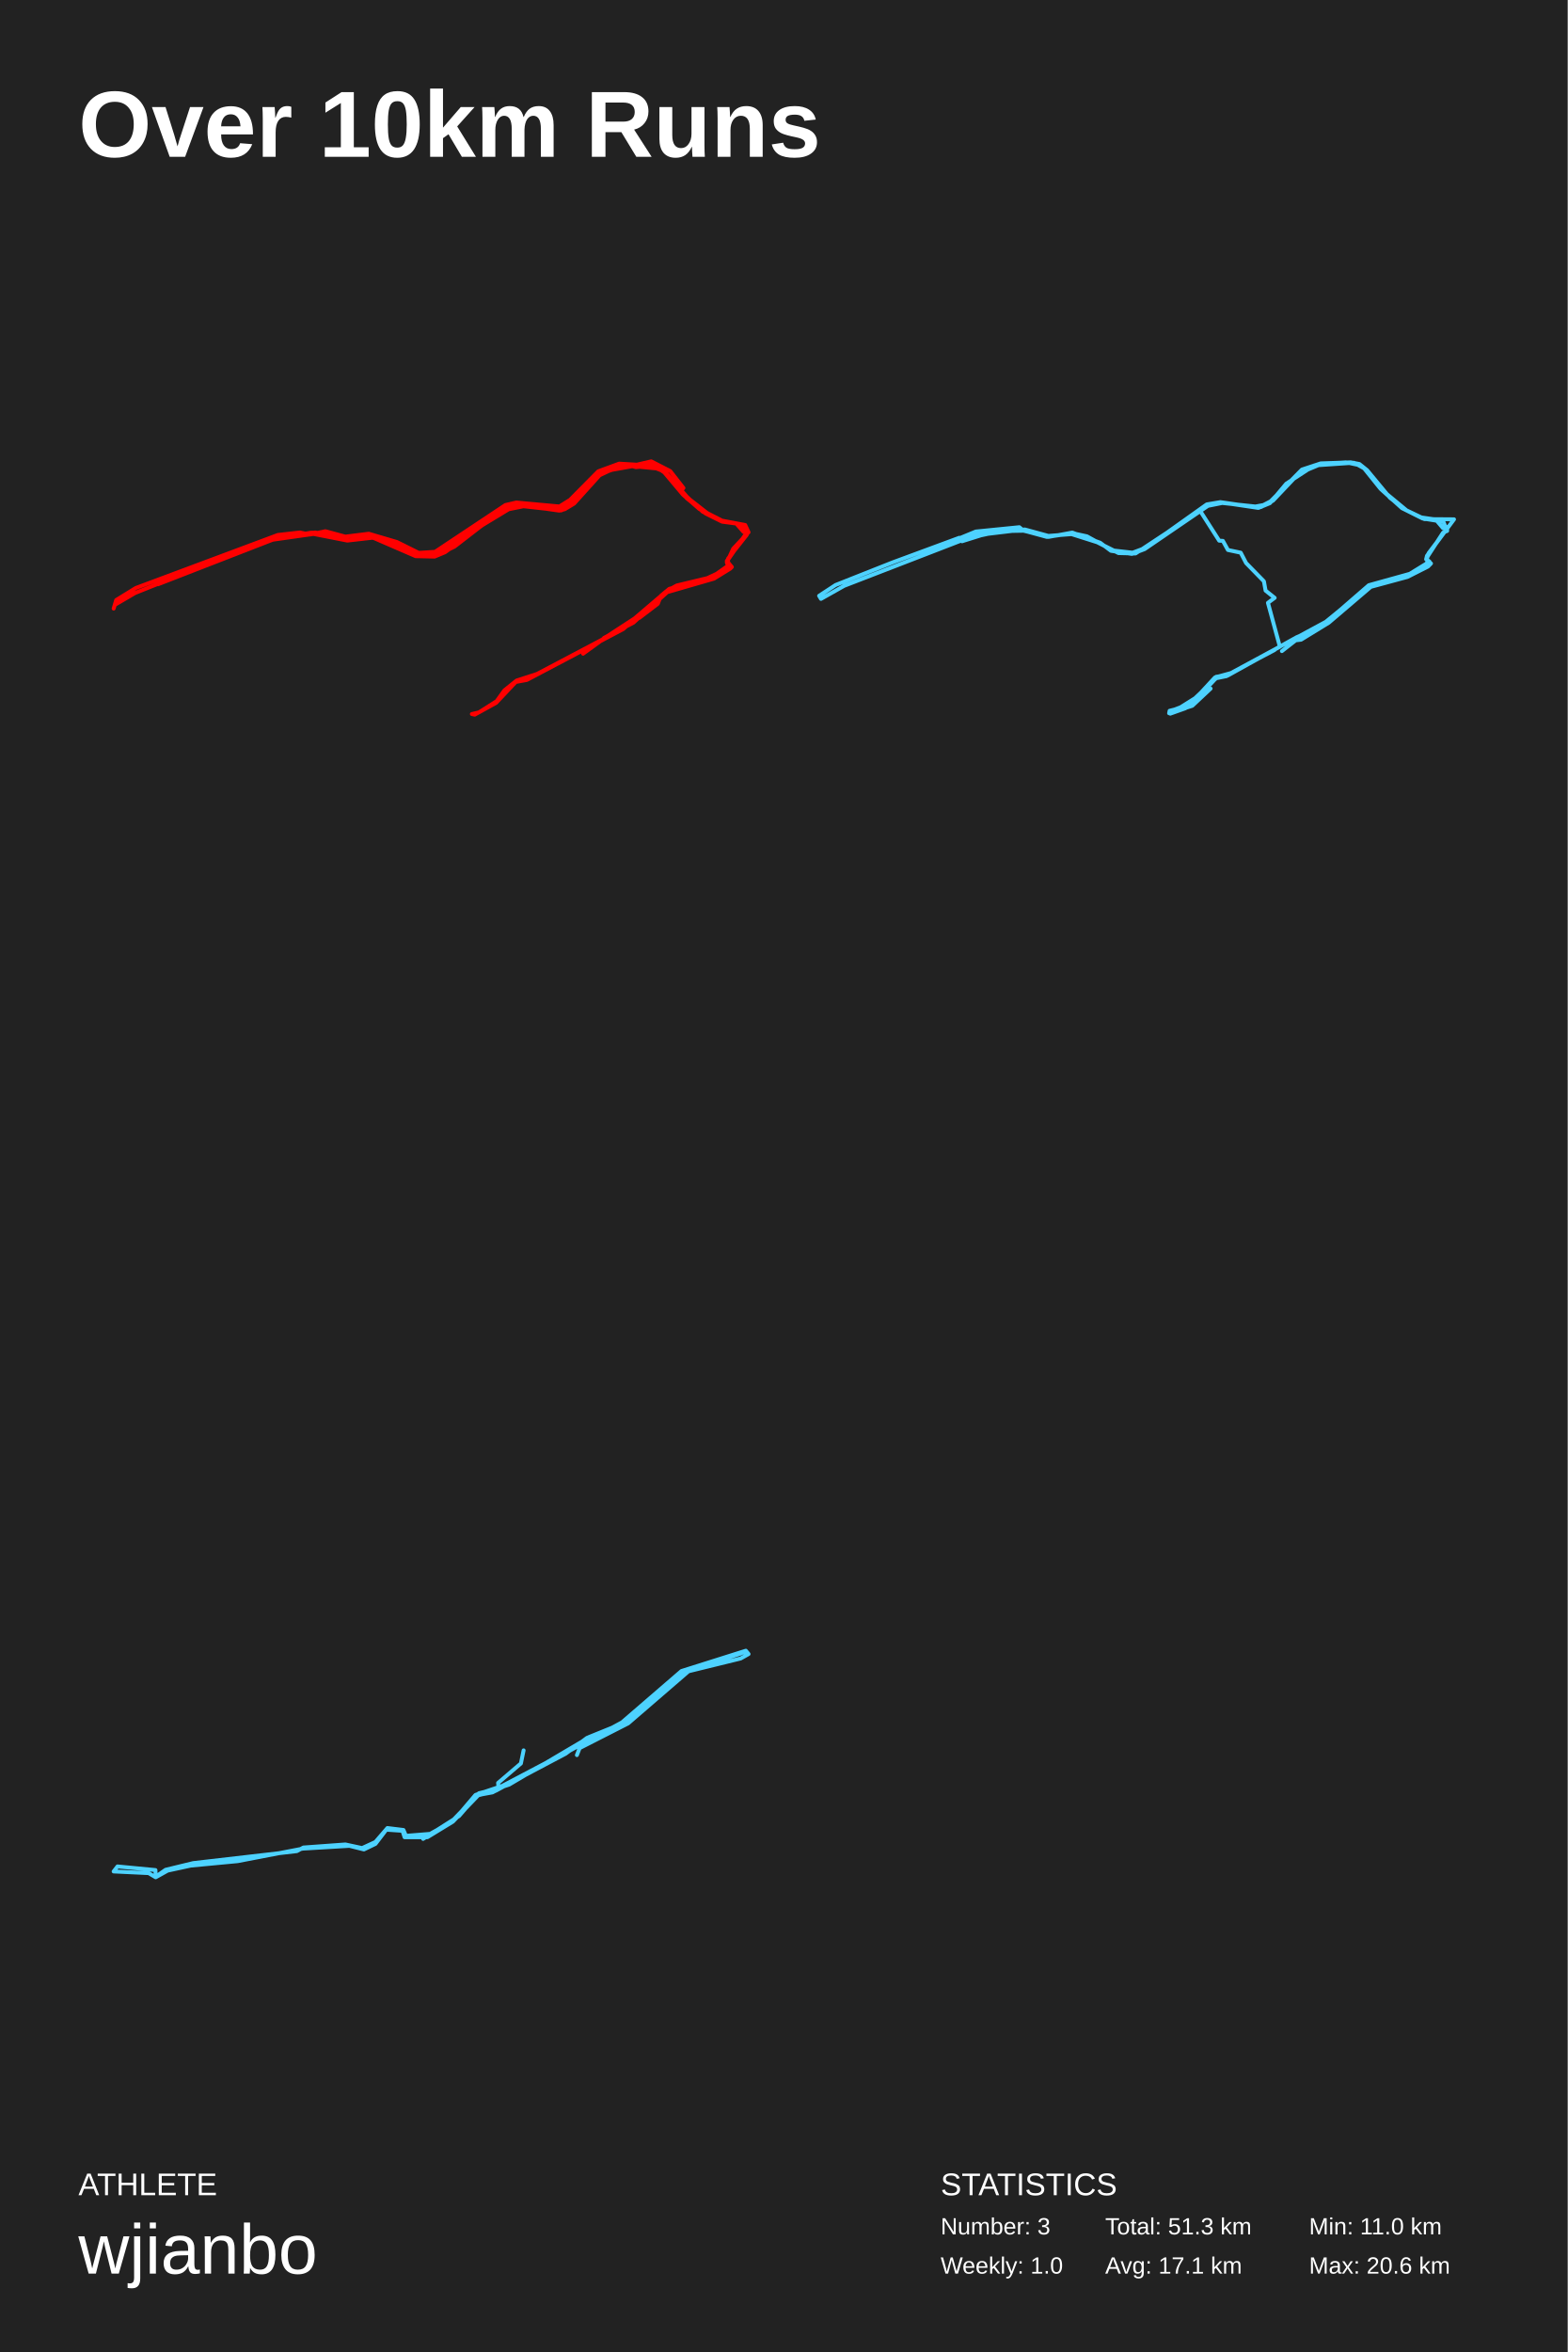
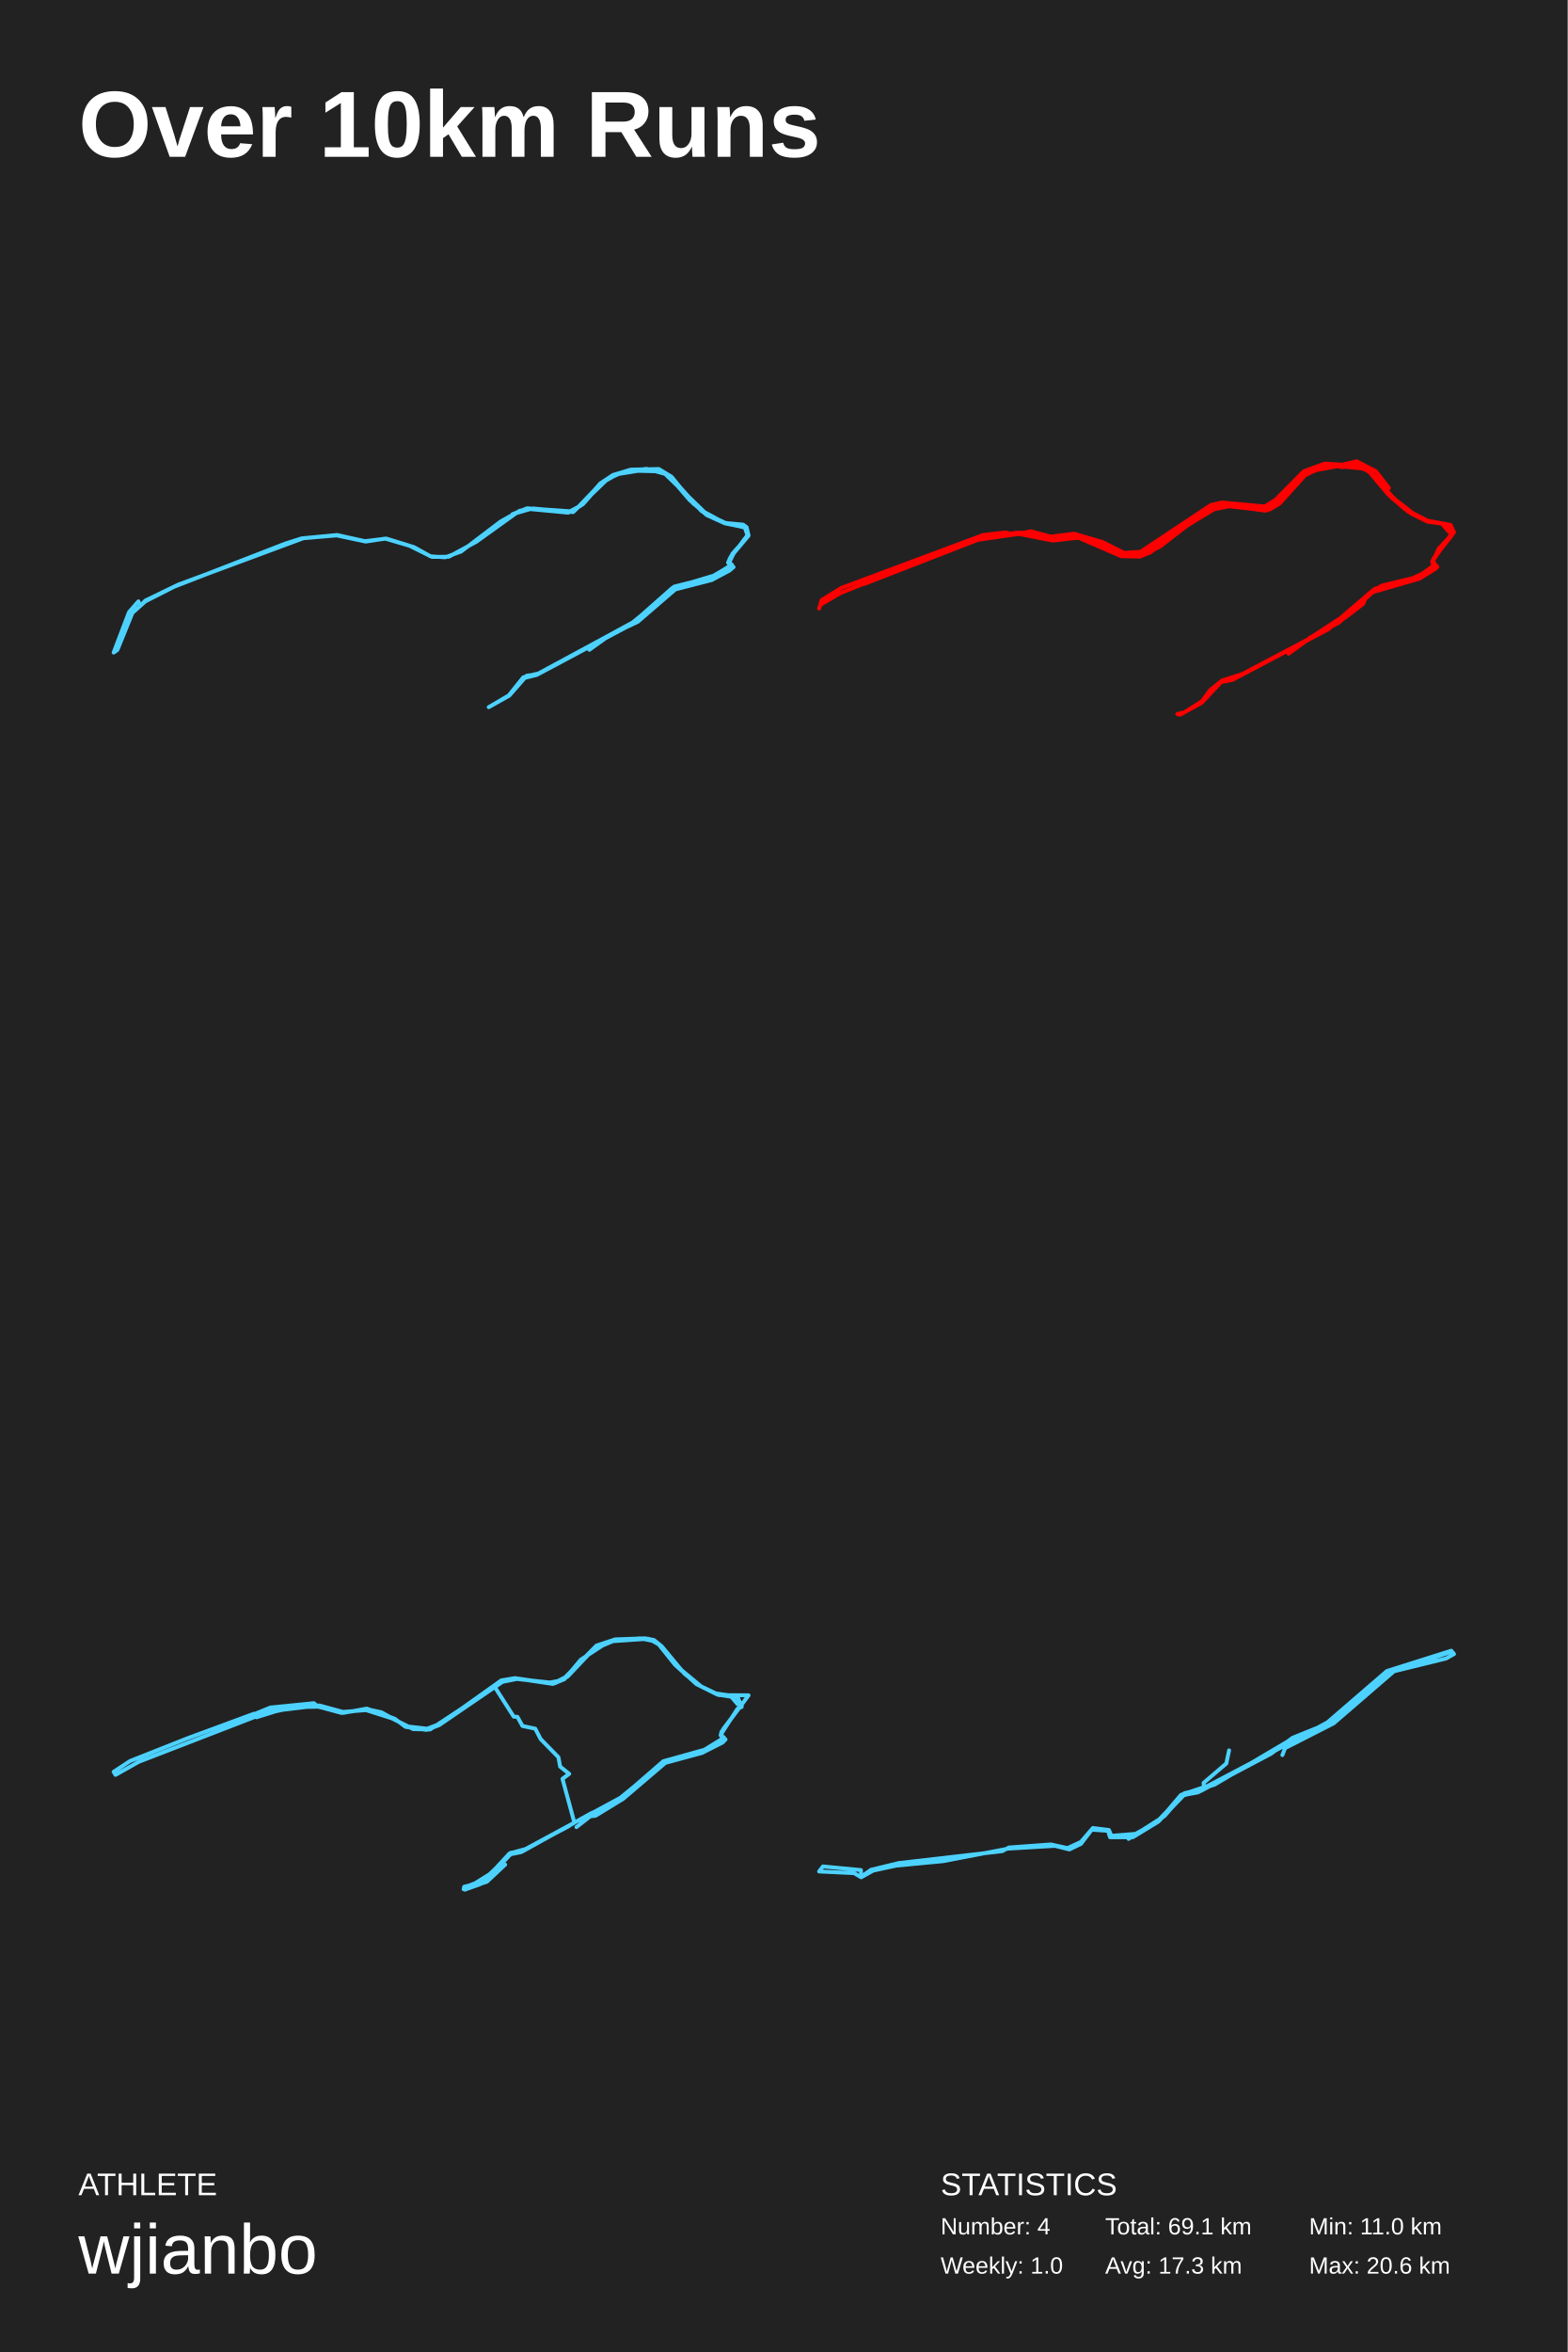
<svg xmlns="http://www.w3.org/2000/svg" baseProfile="full" height="300mm" version="1.1" viewBox="0,0,200,300" width="200mm">
  <defs />
  <rect fill="#222222" height="300" width="200" x="0" y="0" />
  <text fill="#FFFFFF" style="font-size:12px; font-family:Arial; font-weight:bold;" x="10" y="20">Over 10km Runs</text>
  <text fill="#FFFFFF" style="font-size:4px; font-family:Arial" x="10" y="280">ATHLETE</text>
  <text fill="#FFFFFF" style="font-size:9px; font-family:Arial" x="10" y="290">wjianbo</text>
  <text fill="#FFFFFF" style="font-size:4px; font-family:Arial" x="120" y="280">STATISTICS</text>
-   <text fill="#FFFFFF" style="font-size:3px; font-family:Arial" x="120" y="285">Number: 3</text>
+   <text fill="#FFFFFF" style="font-size:3px; font-family:Arial" x="120" y="285">Number: 4</text>
  <text fill="#FFFFFF" style="font-size:3px; font-family:Arial" x="120" y="290">Weekly: 1.0</text>
-   <text fill="#FFFFFF" style="font-size:3px; font-family:Arial" x="141" y="285">Total: 51.3 km</text>
-   <text fill="#FFFFFF" style="font-size:3px; font-family:Arial" x="141" y="290">Avg: 17.1 km</text>
+   <text fill="#FFFFFF" style="font-size:3px; font-family:Arial" x="141" y="285">Total: 69.1 km</text>
+   <text fill="#FFFFFF" style="font-size:3px; font-family:Arial" x="141" y="290">Avg: 17.3 km</text>
  <text fill="#FFFFFF" style="font-size:3px; font-family:Arial" x="167" y="285">Min: 11.0 km</text>
  <text fill="#FFFFFF" style="font-size:3px; font-family:Arial" x="167" y="290">Max: 20.6 km</text>
-   <polyline fill="none" points="74.384,83.383 77.419,81.181 80.798,79.43 85.125,75.531 91.087,73.807 93.154,72.534 93.369,72.321 92.723,71.552 95.22,68.13 94.833,66.936 92.207,66.459 89.215,64.92 87.127,63.09 84.608,60.092 82.865,59.403 81.143,59.588 79.959,59.27 76.687,60.411 73.243,64.231 72.059,64.947 71.349,65.133 66.871,64.496 65.3,64.708 61.447,67.043 57.981,69.722 55.484,70.942 53.16,70.916 48.166,68.661 46.358,68.502 44.528,68.926 41.084,67.971 39.685,67.944 35.164,68.714 28.857,70.995 17.234,75.637 14.651,77.149 14.5,77.627 14.823,76.539 17.32,75.001 35.444,68.236 38.264,67.918 39.534,68.183 41.514,67.759 44.054,68.448 47.046,68.077 50.641,69.138 53.418,70.518 55.506,70.385 64.482,64.416 65.881,64.098 71.37,64.602 72.726,63.753 76.321,60.119 78.99,59.137 81.25,59.27 83.08,58.845 85.512,60.092 87.191,62.241 86.847,62.612 89.645,65.265 92.271,66.512 93.929,66.777 94.854,67.838 95.349,67.812 92.831,71.473 93.046,72.109 90.98,73.621 85.362,75.266 79.485,80.253 67.216,86.725 65.795,86.99 63.298,89.643 60.564,91.155 60.198,91.075 61.102,90.863 63.363,89.43 64.353,88.051 65.903,86.805 68.529,85.956 76.773,81.606 81.25,78.688 81.552,78.82 83.919,77.017 84.328,75.982 84.996,75.425 86.33,74.682 90.851,73.595 93.068,72.03 92.745,71.711 92.895,71.234 95.263,68.236 95.156,67.308 94.51,66.857 92.121,66.539 90.033,65.504 87.6,63.541 85.168,60.543 84.027,59.774 80.712,59.456 77.892,59.96 76.493,60.623 72.963,64.337 71.607,65.106 66.785,64.575 64.138,65.106 56.776,70.438 55.441,70.995 53.03,70.942 47.585,68.581 44.313,68.953 39.986,68.104 34.777,68.846 20.161,74.523 35.207,68.581 40.223,67.918 44.442,68.926 47.219,68.422 50.232,69.35 53.569,70.942 55.743,70.783 64.654,64.761 65.795,64.496 71.628,64.92 73.135,63.965 75.632,61.233 77.096,60.225 78.99,59.588 83.037,59.27 84.587,59.854 87.815,63.567 90.334,65.53 92.099,66.406 95.069,66.963 95.5,67.891 93.541,69.987 92.723,71.738 92.895,72.215 92.142,72.852 89.817,73.94 85.383,75.107 79.722,79.934 77.053,81.367" stroke="#ff0000" stroke-linecap="round" stroke-linejoin="round" stroke-width="0.5" />
-   <polyline fill="none" points="163.54,83.048 165.298,81.674 165.985,81.594 169.523,79.427 174.884,74.855 179.56,73.587 182.176,72.265 182.562,71.869 181.94,71.34 182.047,70.891 185.5,66.24 181.726,66.213 179.452,65.103 176.128,62.354 174.027,59.738 172.74,59.024 167.657,59.368 164.097,61.694 162.017,64.178 160.537,64.786 156.077,64.125 154.104,64.522 146.019,70.045 144.41,70.653 141.73,70.257 140.357,69.226 136.797,67.931 133.752,68.486 130.835,67.561 128.862,67.482 123.351,68.671 107.695,74.723 104.736,76.388 104.5,75.992 106.602,74.617 113.872,71.737 122.386,68.592 122.407,68.962 125.474,67.957 130.749,67.535 133.752,68.354 137.205,68.09 138.663,68.407 141.923,70.204 144.496,70.495 146.19,69.86 153.954,64.337 155.691,64.046 159.894,64.654 161.181,64.416 162.103,63.94 166.092,59.896 168.494,59.104 172.311,58.971 173.426,59.183 174.413,59.976 177.329,63.491 179.238,64.997 181.34,66.002 183.162,66.266 184.106,67.376 184.621,67.217 184.621,67.72 184.106,67.931 182.154,70.944 181.983,71.393 182.369,71.631 180.096,73.217 174.842,74.644 168.129,80.141 165.427,81.277 156.634,86.166 155.176,86.457 152.753,89.047 149.986,90.606 152.688,88.914 155.004,86.404 157.042,85.849 169.416,79.163 174.627,74.644 179.86,73.19 181.919,71.922 182.305,71.578 181.94,71.314 182.262,70.547 184.535,67.535 184.149,66.557 181.49,66.134 178.852,64.812 176.214,62.434 174.263,59.896 173.34,59.315 171.71,58.971 168.558,59.183 165.706,60.372 162.403,63.861 160.859,64.68 155.905,64.152 154.104,64.495 144.861,70.6 142.695,70.547 139.992,69.173 136.497,68.063 133.559,68.486 130.642,67.693 129.12,67.72 125.602,68.142 122.729,69.041 122.622,68.565 124.487,67.799 130.042,67.244 130.578,67.693 133.666,68.433 136.668,68.063 139.692,69.015 142.544,70.442 144.346,70.574 146.212,69.86 153.074,65.103 155.541,68.962 156.012,68.988 156.656,70.151 158.286,70.495 158.972,71.816 161.245,74.142 161.459,75.331 162.618,76.256 161.76,76.89 163.282,82.493 156.463,86.245 155.154,86.51 151.659,89.813 149.236,90.738 149.3,91.029 151.23,90.342 154.447,87.831 152.109,90.024 149.15,90.976 149.214,90.659 150.715,90.289 152.795,88.888 155.154,86.325 156.548,86.113 162.596,82.916" stroke="#4dd2ff" stroke-linecap="round" stroke-linejoin="round" stroke-width="0.5" />
-   <polyline fill="none" points="73.6,223.864 73.946,222.976 80.141,219.816 87.835,213.176 94.491,211.542 95.5,210.974 95.241,210.655 87.489,213.034 80.228,219.283 76.655,221.307 75.243,221.556 64.956,227.628 61.094,228.906 57.781,232.351 54.525,234.339 51.614,234.339 51.355,233.522 49.28,233.38 47.897,235.191 46.427,235.901 44.583,235.44 38.618,235.795 30.32,237.393 24.326,237.961 21.387,238.6 19.86,239.452 18.966,238.919 14.5,238.706 14.99,238.067 19.831,238.529 19.86,239.381 21.128,238.493 24.643,237.641 37.869,236.114 38.705,235.653 44.065,235.262 46.197,235.724 47.897,234.943 49.424,233.167 51.47,233.416 51.787,234.161 54.87,233.913 57.55,232.422 61.094,228.729 63.313,228.196 79.162,219.852 86.942,213.14 95.154,210.548 87.259,213.176 79.507,219.603 63.256,228.409 60.806,229.048 58.559,231.64 53.977,234.552 58.04,232.031 60.662,228.942 64.466,227.663 72.534,223.402 75.07,221.592 79.45,219.816 86.769,213.424 94.52,210.903 87.288,213.14 79.824,219.568 75.617,221.84 74.897,221.663 72.16,223.687 62.823,228.622 60.893,228.977 63.601,227.983 63.544,227.415 66.454,224.929 66.8,223.26" stroke="#4dd2ff" stroke-linecap="round" stroke-linejoin="round" stroke-width="0.5" />
+   <polyline fill="none" points="75.183,82.88 77.926,80.923 81.35,79.322 86.156,75.179 90.797,73.984 93.045,72.789 93.582,72.332 92.942,71.772 93.066,71.315 95.356,68.265 94.964,67.095 92.447,66.739 90.158,65.697 87.992,63.791 85.187,60.537 82.485,59.8 79.535,60.181 77.514,61.096 73.12,65.316 67.696,64.935 66.149,65.24 60.765,69.103 57.259,71.01 55.113,71.035 52.246,69.612 49.132,68.697 46.657,69.078 42.944,68.29 38.489,68.671 36.405,69.332 22.194,74.848 18.543,76.704 16.893,78.178 14.974,82.906 14.5,83.236 16.46,78.076 17.656,76.704 17.903,77.288 18.543,76.602 22.751,74.568 38.715,68.646 43.006,68.239 46.553,69.027 49.297,68.697 52.824,69.79 54.928,70.959 56.784,71.086 58.826,70.349 63.88,66.511 66.334,65.138 68.046,64.858 72.687,65.29 74.09,64.502 76.586,61.655 78.401,60.588 80.257,60.028 84.527,60.13 89.869,65.316 92.262,66.612 95.211,67.349 95.479,68.341 93.602,70.578 93.004,71.798 93.107,72.306 90.983,73.603 85.971,75.102 80.113,79.881 68.479,86.083 66.953,86.464 64.973,88.726 62.353,90.2 64.911,88.701 66.767,86.388 68.603,85.981 80.938,79.271 85.764,75.001 91.23,73.374 93.293,72.052 92.88,71.772 93.21,71.035 95.417,68.341 95.191,67.299 92.53,66.765 89.498,65.189 85.537,60.791 84.073,60.054 82.031,59.952 78.731,60.486 76.73,61.63 74.358,64.324 72.502,65.392 67.634,64.935 65.365,65.595 67.242,64.833 72.728,65.214 73.78,64.655 76.751,61.554 78.194,60.588 80.484,59.901 84.052,59.825 85.682,60.817 88.466,64.248 90.343,65.672 92.571,66.714 94.799,66.917 95.252,67.248 95.5,68.315 93.437,70.629 92.984,71.696 93.396,72.052 90.653,73.653 86.012,74.823 81.061,79.22 68.686,85.905 67.159,86.261 66.334,86.947 67.201,86.184 68.273,86.057" stroke="#4dd2ff" stroke-linecap="round" stroke-linejoin="round" stroke-width="0.5" />
+   <polyline fill="none" points="164.384,83.383 167.419,81.181 170.798,79.43 175.125,75.531 181.087,73.807 183.154,72.534 183.369,72.321 182.723,71.552 185.22,68.13 184.833,66.936 182.207,66.459 179.215,64.92 177.127,63.09 174.608,60.092 172.865,59.403 171.143,59.588 169.959,59.27 166.687,60.411 163.243,64.231 162.059,64.947 161.349,65.133 156.871,64.496 155.3,64.708 151.447,67.043 147.981,69.722 145.484,70.942 143.16,70.916 138.166,68.661 136.358,68.502 134.528,68.926 131.084,67.971 129.685,67.944 125.164,68.714 118.857,70.995 107.234,75.637 104.651,77.149 104.5,77.627 104.823,76.539 107.32,75.001 125.444,68.236 128.264,67.918 129.534,68.183 131.514,67.759 134.054,68.448 137.046,68.077 140.641,69.138 143.418,70.518 145.506,70.385 154.482,64.416 155.881,64.098 161.37,64.602 162.726,63.753 166.321,60.119 168.99,59.137 171.25,59.27 173.08,58.845 175.512,60.092 177.191,62.241 176.847,62.612 179.645,65.265 182.271,66.512 183.929,66.777 184.854,67.838 185.349,67.812 182.831,71.473 183.046,72.109 180.98,73.621 175.362,75.266 169.485,80.253 157.216,86.725 155.795,86.99 153.298,89.643 150.564,91.155 150.198,91.075 151.102,90.863 153.363,89.43 154.353,88.051 155.903,86.805 158.529,85.956 166.773,81.606 171.25,78.688 171.552,78.82 173.919,77.017 174.328,75.982 174.996,75.425 176.33,74.682 180.851,73.595 183.068,72.03 182.745,71.711 182.895,71.234 185.263,68.236 185.156,67.308 184.51,66.857 182.121,66.539 180.033,65.504 177.6,63.541 175.168,60.543 174.027,59.774 170.712,59.456 167.892,59.96 166.493,60.623 162.963,64.337 161.607,65.106 156.785,64.575 154.138,65.106 146.776,70.438 145.441,70.995 143.03,70.942 137.585,68.581 134.313,68.953 129.986,68.104 124.777,68.846 110.161,74.523 125.207,68.581 130.223,67.918 134.442,68.926 137.219,68.422 140.232,69.35 143.569,70.942 145.743,70.783 154.654,64.761 155.795,64.496 161.628,64.92 163.135,63.965 165.632,61.233 167.096,60.225 168.99,59.588 173.037,59.27 174.587,59.854 177.815,63.567 180.334,65.53 182.099,66.406 185.069,66.963 185.5,67.891 183.541,69.987 182.723,71.738 182.895,72.215 182.142,72.852 179.817,73.94 175.383,75.107 169.722,79.934 167.053,81.367" stroke="#ff0000" stroke-linecap="round" stroke-linejoin="round" stroke-width="0.5" />
+   <polyline fill="none" points="73.54,233.048 75.298,231.674 75.985,231.594 79.523,229.427 84.884,224.855 89.56,223.587 92.176,222.265 92.562,221.869 91.94,221.34 92.047,220.891 95.5,216.24 91.726,216.213 89.452,215.103 86.128,212.354 84.027,209.738 82.74,209.024 77.657,209.368 74.097,211.694 72.017,214.178 70.537,214.786 66.077,214.125 64.104,214.522 56.019,220.045 54.41,220.653 51.73,220.257 50.357,219.226 46.797,217.931 43.752,218.486 40.835,217.561 38.862,217.482 33.351,218.671 17.695,224.723 14.736,226.388 14.5,225.992 16.602,224.617 23.872,221.737 32.386,218.592 32.407,218.962 35.474,217.957 40.749,217.535 43.752,218.354 47.205,218.09 48.663,218.407 51.923,220.204 54.496,220.495 56.19,219.86 63.954,214.337 65.691,214.046 69.894,214.654 71.181,214.416 72.103,213.94 76.092,209.896 78.494,209.104 82.311,208.971 83.426,209.183 84.413,209.976 87.329,213.491 89.238,214.997 91.34,216.002 93.162,216.266 94.106,217.376 94.621,217.217 94.621,217.72 94.106,217.931 92.154,220.944 91.983,221.393 92.369,221.631 90.096,223.217 84.842,224.644 78.129,230.141 75.427,231.277 66.634,236.166 65.176,236.457 62.753,239.047 59.986,240.606 62.688,238.914 65.004,236.404 67.042,235.849 79.416,229.163 84.627,224.644 89.86,223.19 91.919,221.922 92.305,221.578 91.94,221.314 92.262,220.547 94.535,217.535 94.149,216.557 91.49,216.134 88.852,214.812 86.214,212.434 84.263,209.896 83.34,209.315 81.71,208.971 78.558,209.183 75.706,210.372 72.403,213.861 70.859,214.68 65.905,214.152 64.104,214.495 54.861,220.6 52.695,220.547 49.992,219.173 46.497,218.063 43.559,218.486 40.642,217.693 39.12,217.72 35.602,218.142 32.729,219.041 32.622,218.565 34.487,217.799 40.042,217.244 40.578,217.693 43.666,218.433 46.668,218.063 49.692,219.015 52.544,220.442 54.346,220.574 56.212,219.86 63.074,215.103 65.541,218.962 66.012,218.988 66.656,220.151 68.286,220.495 68.972,221.816 71.245,224.142 71.459,225.331 72.618,226.256 71.76,226.89 73.282,232.493 66.463,236.245 65.154,236.51 61.659,239.813 59.236,240.738 59.3,241.029 61.23,240.342 64.447,237.831 62.109,240.024 59.15,240.976 59.214,240.659 60.715,240.289 62.795,238.888 65.154,236.325 66.548,236.113 72.596,232.916" stroke="#4dd2ff" stroke-linecap="round" stroke-linejoin="round" stroke-width="0.5" />
+   <polyline fill="none" points="163.6,223.864 163.946,222.976 170.141,219.816 177.835,213.176 184.491,211.542 185.5,210.974 185.241,210.655 177.489,213.034 170.228,219.283 166.655,221.307 165.243,221.556 154.956,227.628 151.094,228.906 147.781,232.351 144.525,234.339 141.614,234.339 141.355,233.522 139.28,233.38 137.897,235.191 136.427,235.901 134.583,235.44 128.618,235.795 120.32,237.393 114.326,237.961 111.387,238.6 109.86,239.452 108.966,238.919 104.5,238.706 104.99,238.067 109.831,238.529 109.86,239.381 111.128,238.493 114.643,237.641 127.869,236.114 128.705,235.653 134.065,235.262 136.197,235.724 137.897,234.943 139.424,233.167 141.47,233.416 141.787,234.161 144.87,233.913 147.55,232.422 151.094,228.729 153.313,228.196 169.162,219.852 176.942,213.14 185.154,210.548 177.259,213.176 169.507,219.603 153.256,228.409 150.806,229.048 148.559,231.64 143.977,234.552 148.04,232.031 150.662,228.942 154.466,227.663 162.534,223.402 165.07,221.592 169.45,219.816 176.769,213.424 184.52,210.903 177.288,213.14 169.824,219.568 165.617,221.84 164.897,221.663 162.16,223.687 152.823,228.622 150.893,228.977 153.601,227.983 153.544,227.415 156.454,224.929 156.8,223.26" stroke="#4dd2ff" stroke-linecap="round" stroke-linejoin="round" stroke-width="0.5" />
</svg>
